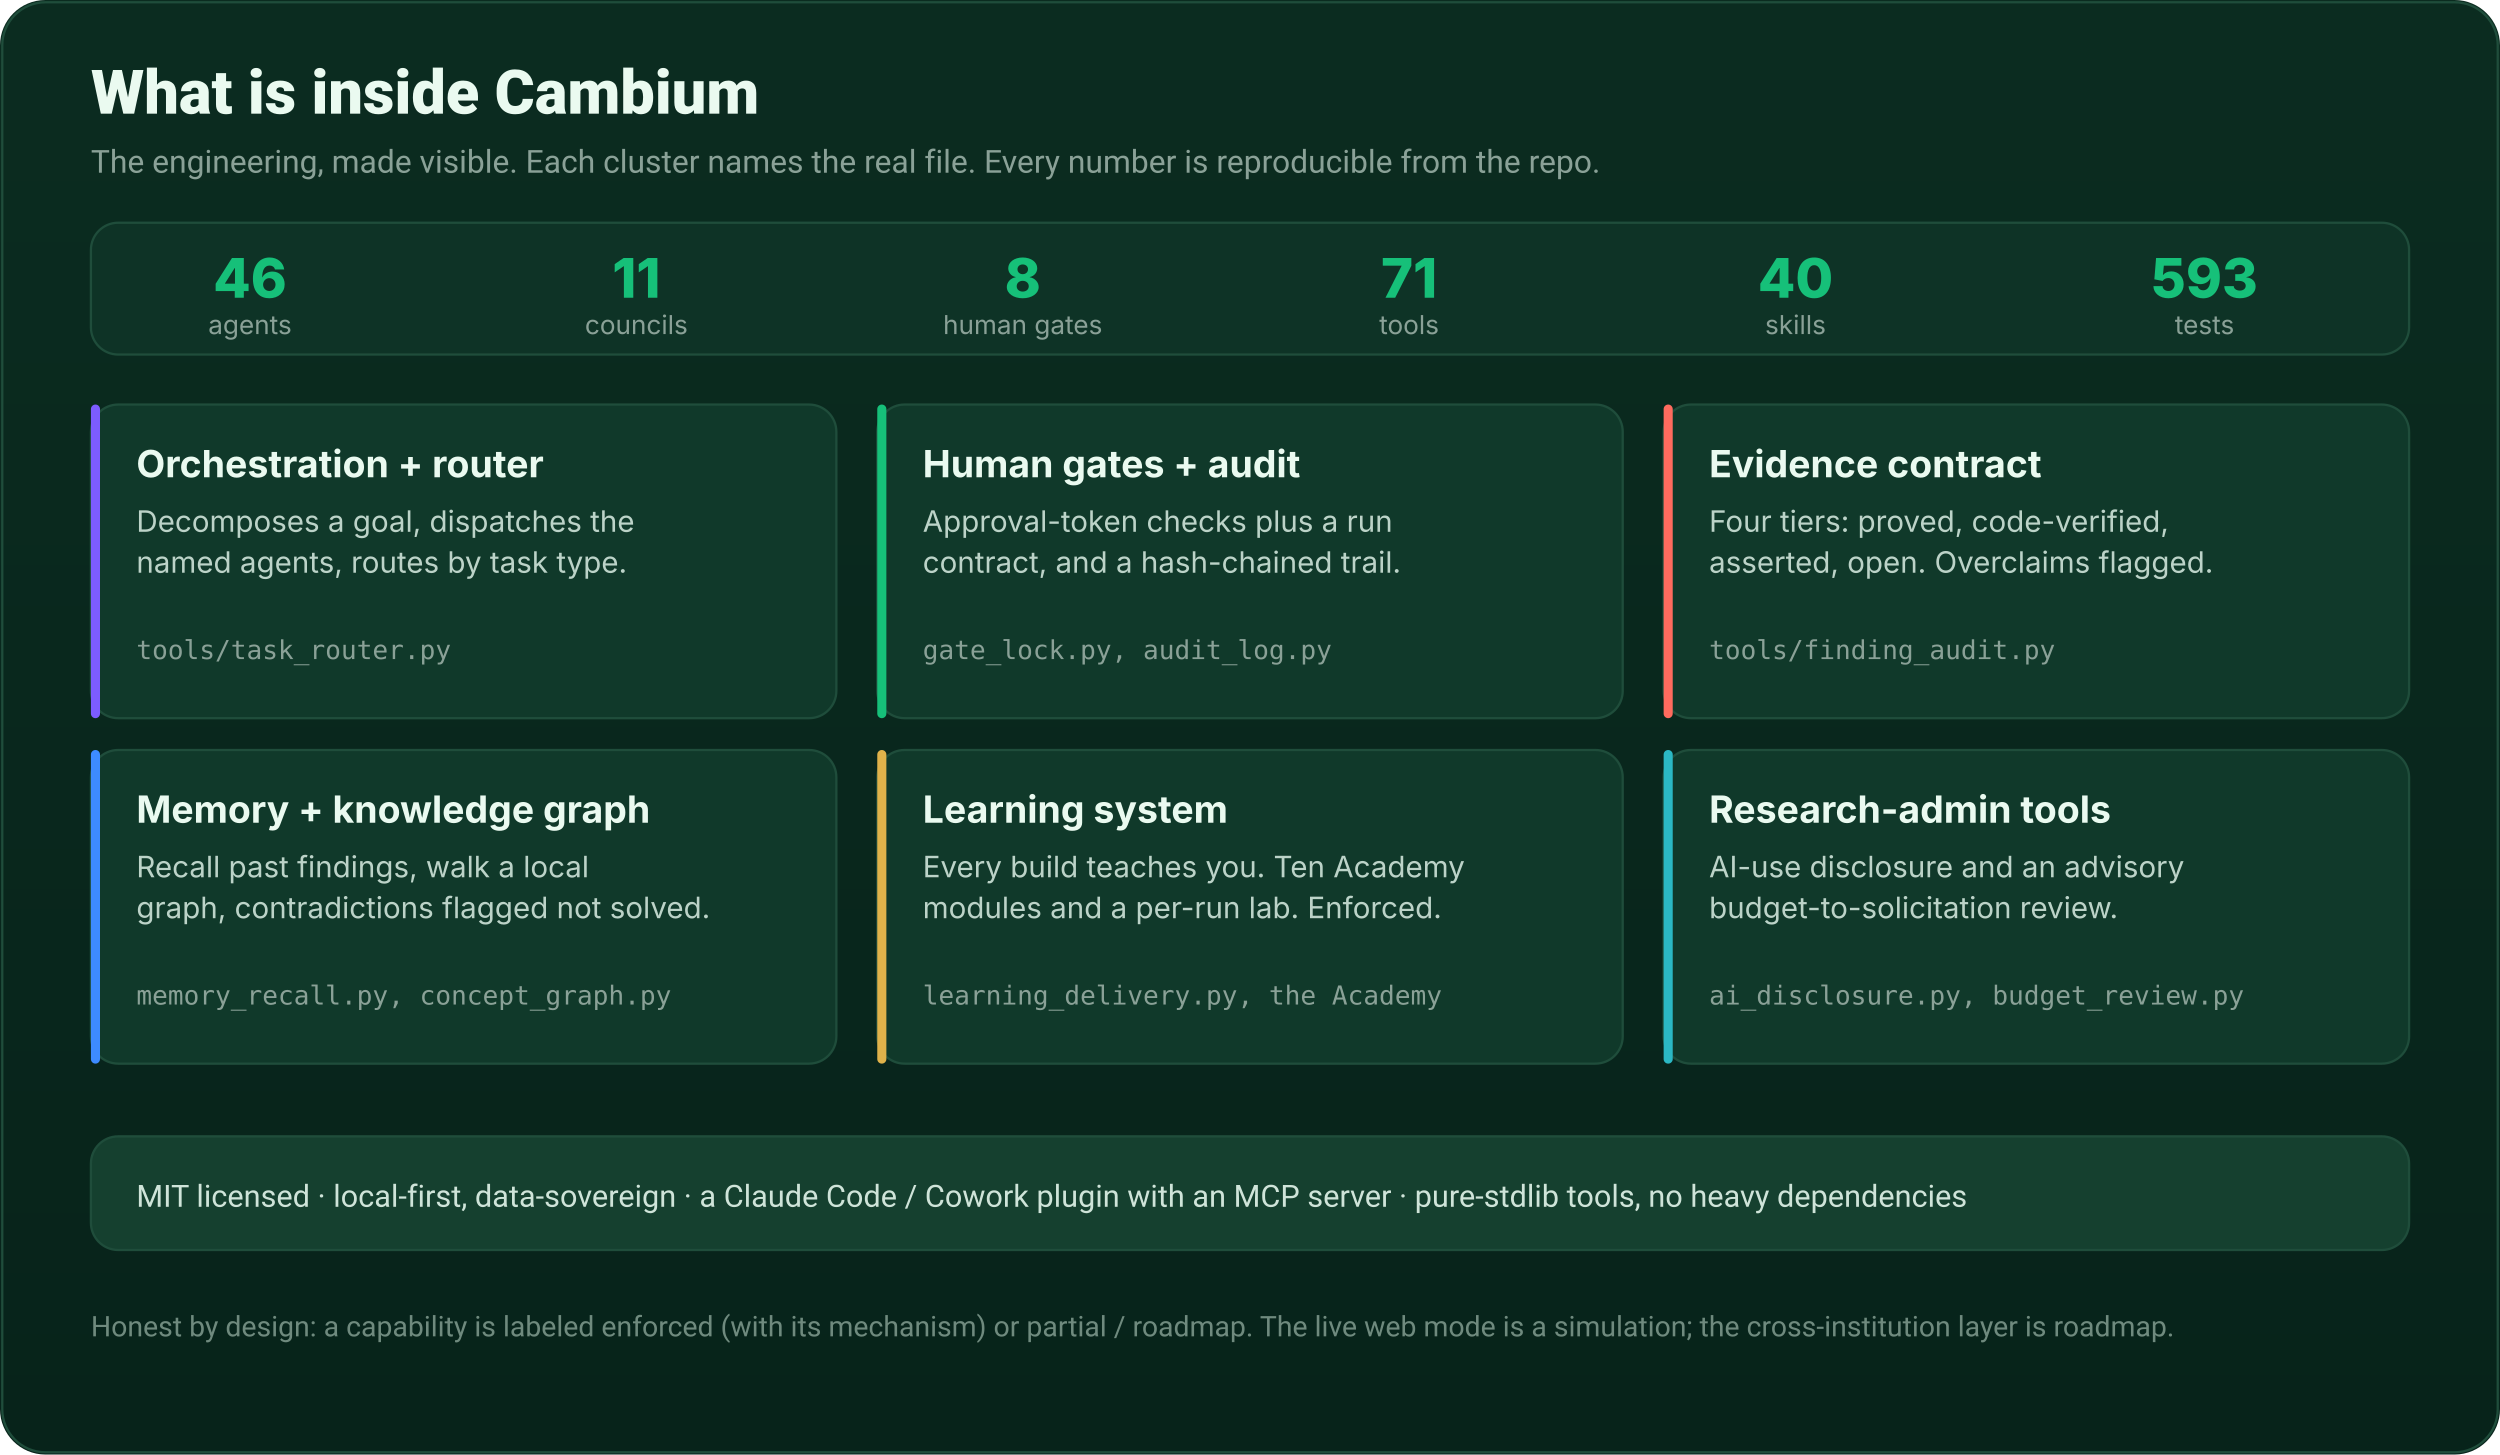
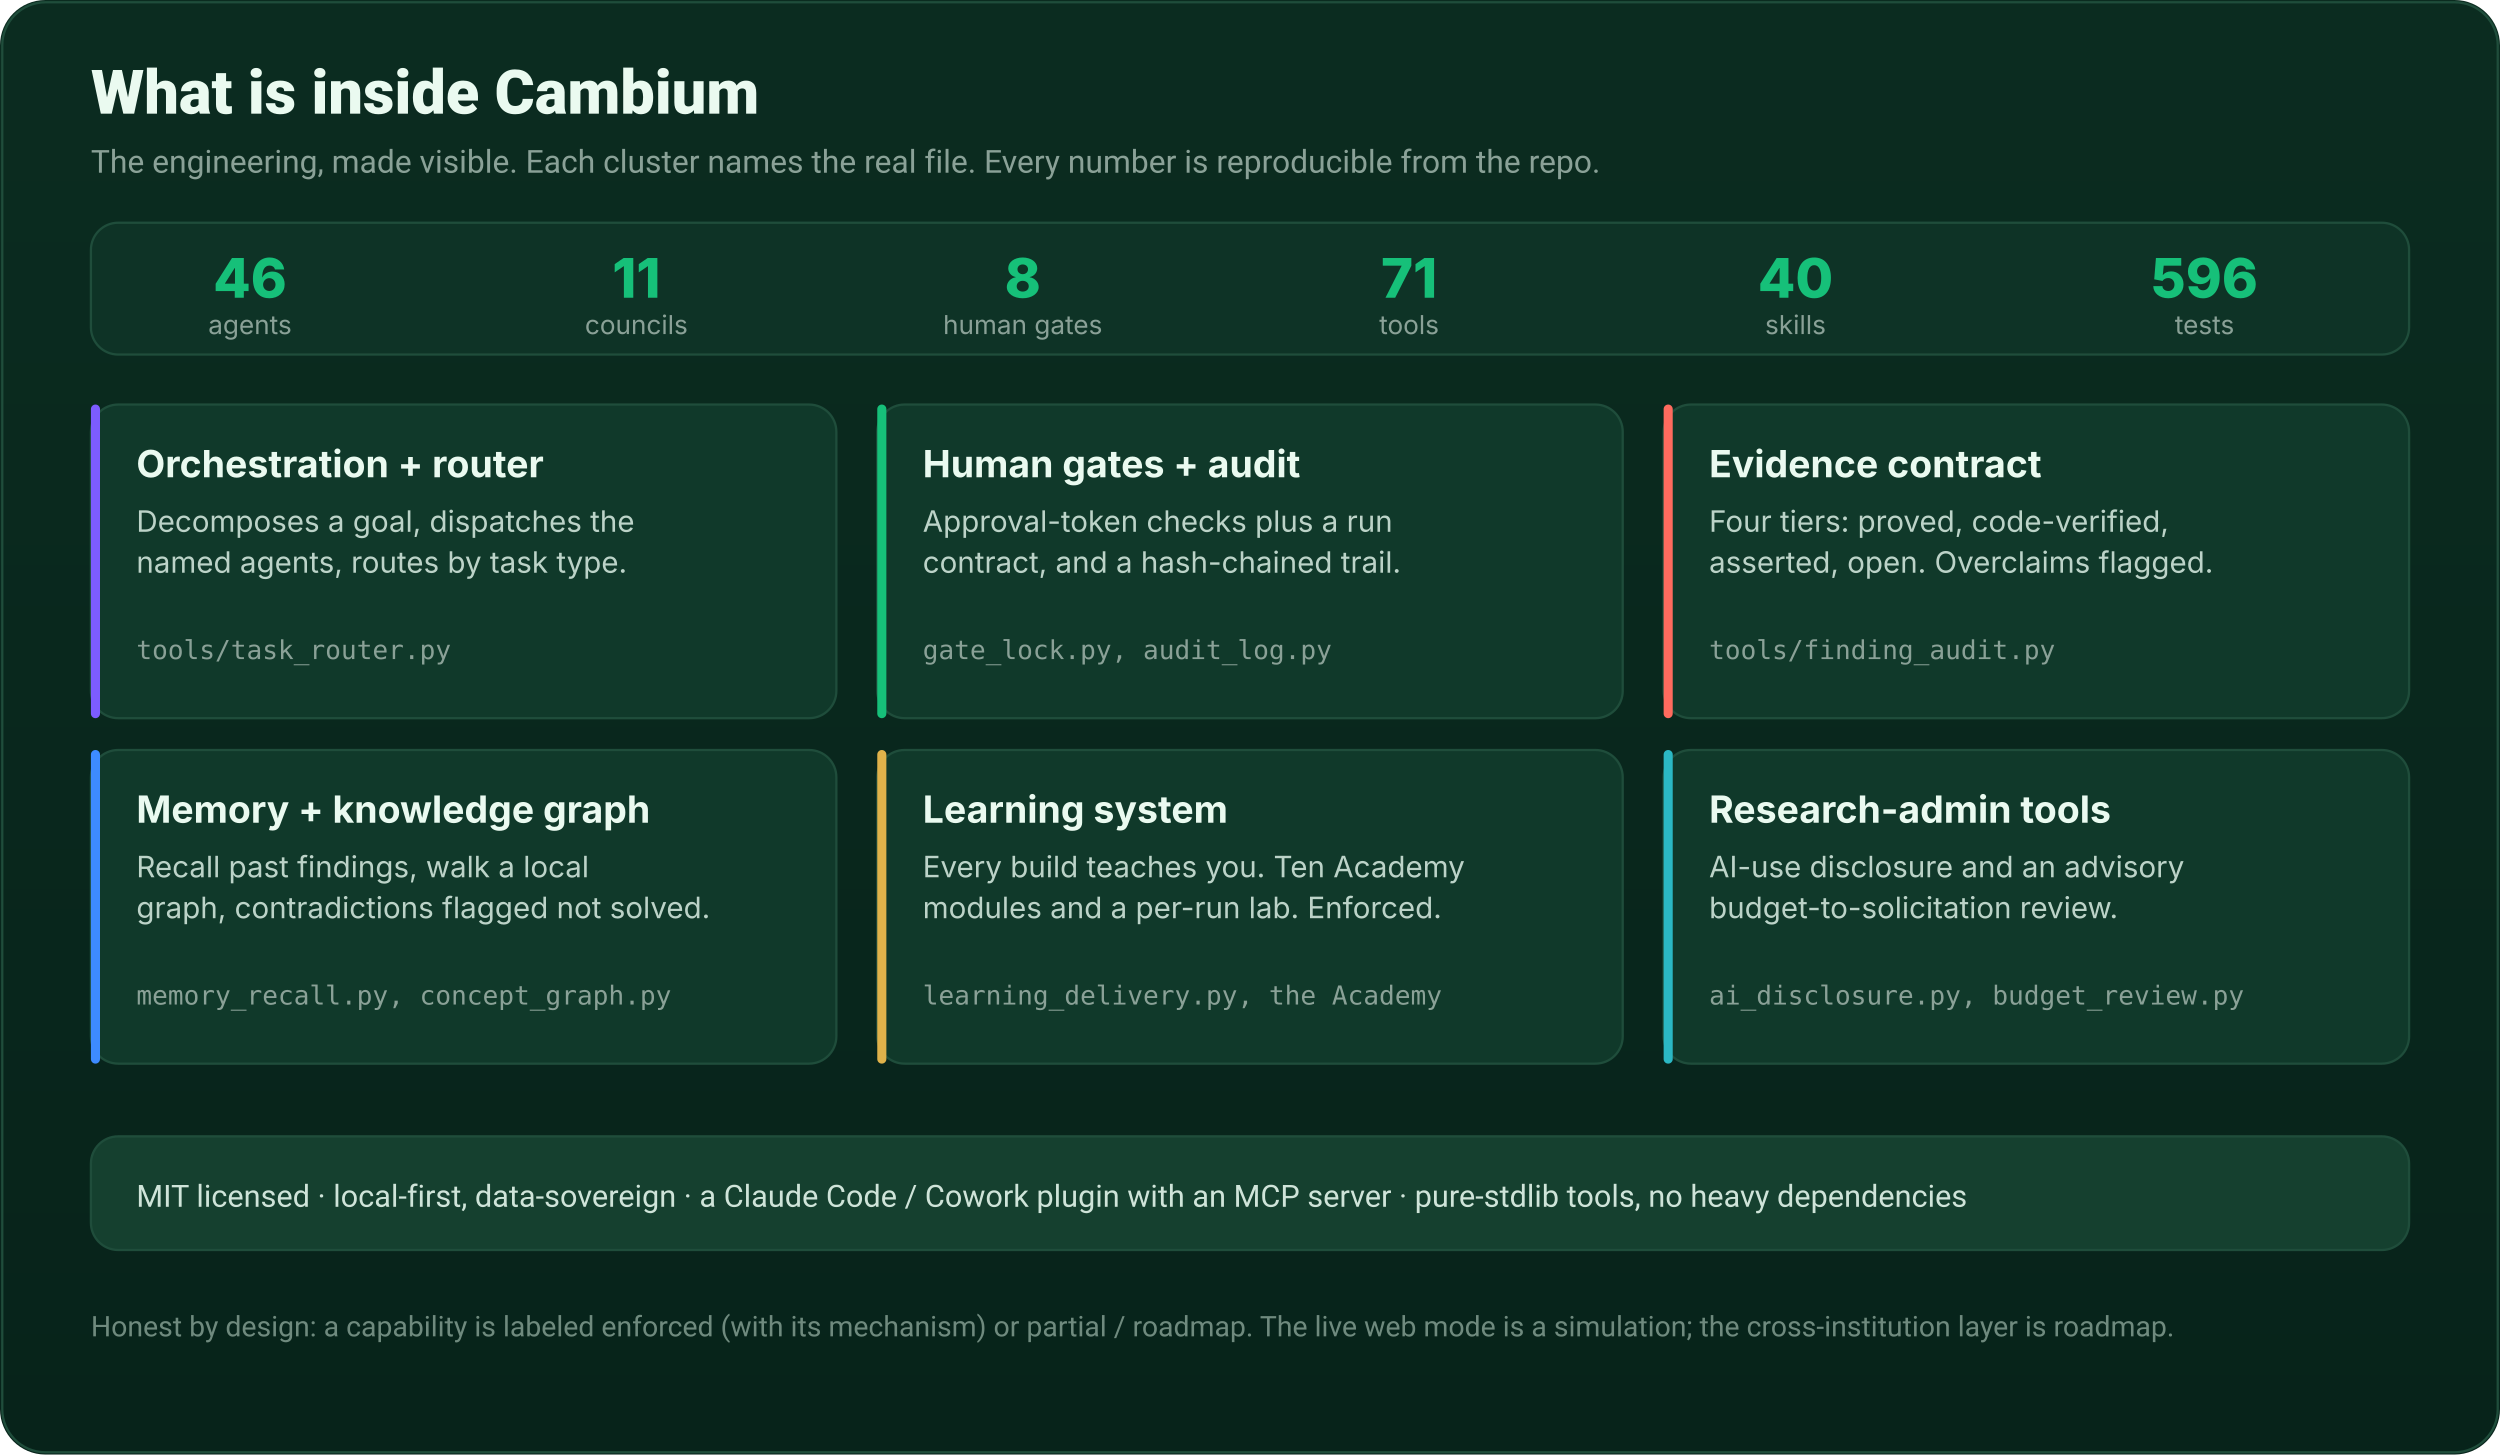
- <svg xmlns="http://www.w3.org/2000/svg" viewBox="0 0 1100 640" font-family="-apple-system,BlinkMacSystemFont,'Segoe UI',Roboto,Helvetica,Arial,sans-serif" role="img" aria-label="What is inside Cambium: capacity band (46 agents, 11 councils, 8 gates, 71 tools, 40 skills, 593 tests) and six engineering clusters: orchestration and router, human gates and audit, the evidence contract, memory and knowledge graph, the learning system, and research-administration tools, each naming its real file.">
+ <svg xmlns="http://www.w3.org/2000/svg" viewBox="0 0 1100 640" font-family="-apple-system,BlinkMacSystemFont,'Segoe UI',Roboto,Helvetica,Arial,sans-serif" role="img" aria-label="What is inside Cambium: capacity band (46 agents, 11 councils, 8 gates, 71 tools, 40 skills, 596 tests) and six engineering clusters: orchestration and router, human gates and audit, the evidence contract, memory and knowledge graph, the learning system, and research-administration tools, each naming its real file.">
  <defs>
    <linearGradient id="cbg" x1="0" y1="0" x2="0" y2="1">
      <stop offset="0%" stop-color="#0b2c20" />
      <stop offset="100%" stop-color="#07231a" />
    </linearGradient>
  </defs>
  <rect width="1100" height="640" rx="20" fill="url(#cbg)" />
  <rect x="1" y="1" width="1098" height="638" rx="19" fill="none" stroke="#1F4D3B" />
  <text x="40" y="50" font-size="27" font-weight="800" fill="#eafaf0">What is inside Cambium</text>
  <text x="40" y="76" font-size="14" fill="#8AA197">The engineering, made visible. Each cluster names the real file. Every number is reproducible from the repo.</text>
  <g transform="translate(40,98)">
    <rect width="1020" height="58" rx="12" fill="#0E3326" stroke="#1F4D3B" />
    <g font-family="-apple-system,Segoe UI,sans-serif">
      <text x="70" y="33" text-anchor="middle" font-size="24" font-weight="800" fill="#16C079">46</text>
      <text x="70" y="49" text-anchor="middle" font-size="11.5" fill="#8AA197">agents</text>
      <text x="240" y="33" text-anchor="middle" font-size="24" font-weight="800" fill="#16C079">11</text>
      <text x="240" y="49" text-anchor="middle" font-size="11.5" fill="#8AA197">councils</text>
      <text x="410" y="33" text-anchor="middle" font-size="24" font-weight="800" fill="#16C079">8</text>
      <text x="410" y="49" text-anchor="middle" font-size="11.5" fill="#8AA197">human gates</text>
      <text x="580" y="33" text-anchor="middle" font-size="24" font-weight="800" fill="#16C079">71</text>
      <text x="580" y="49" text-anchor="middle" font-size="11.5" fill="#8AA197">tools</text>
      <text x="750" y="33" text-anchor="middle" font-size="24" font-weight="800" fill="#16C079">40</text>
      <text x="750" y="49" text-anchor="middle" font-size="11.5" fill="#8AA197">skills</text>
-       <text x="930" y="33" text-anchor="middle" font-size="24" font-weight="800" fill="#16C079">593</text>
+       <text x="930" y="33" text-anchor="middle" font-size="24" font-weight="800" fill="#16C079">596</text>
      <text x="930" y="49" text-anchor="middle" font-size="11.5" fill="#8AA197">tests</text>
    </g>
  </g>
  <g font-family="-apple-system,Segoe UI,sans-serif">
    <g transform="translate(40,178)">
      <rect width="328" height="138" rx="12" fill="#10392a" stroke="#1F4D3B" stroke-left="3" />
      <rect width="4" height="138" rx="2" fill="#7C5CFF" />
      <text x="20" y="32" font-size="16.5" font-weight="700" fill="#eafaf0">Orchestration + router</text>
      <text x="20" y="56" font-size="13" fill="#bcd3c8">Decomposes a goal, dispatches the</text>
      <text x="20" y="74" font-size="13" fill="#bcd3c8">named agents, routes by task type.</text>
      <text x="20" y="112" font-size="11.5" font-family="ui-monospace,monospace" fill="#8AA197">tools/task_router.py</text>
    </g>
    <g transform="translate(386,178)">
      <rect width="328" height="138" rx="12" fill="#10392a" stroke="#1F4D3B" />
      <rect width="4" height="138" rx="2" fill="#16C079" />
      <text x="20" y="32" font-size="16.5" font-weight="700" fill="#eafaf0">Human gates + audit</text>
      <text x="20" y="56" font-size="13" fill="#bcd3c8">Approval-token checks plus a run</text>
      <text x="20" y="74" font-size="13" fill="#bcd3c8">contract, and a hash-chained trail.</text>
      <text x="20" y="112" font-size="11.5" font-family="ui-monospace,monospace" fill="#8AA197">gate_lock.py, audit_log.py</text>
    </g>
    <g transform="translate(732,178)">
      <rect width="328" height="138" rx="12" fill="#10392a" stroke="#1F4D3B" />
      <rect width="4" height="138" rx="2" fill="#FF6B5E" />
      <text x="20" y="32" font-size="16.5" font-weight="700" fill="#eafaf0">Evidence contract</text>
      <text x="20" y="56" font-size="13" fill="#bcd3c8">Four tiers: proved, code-verified,</text>
      <text x="20" y="74" font-size="13" fill="#bcd3c8">asserted, open. Overclaims flagged.</text>
      <text x="20" y="112" font-size="11.5" font-family="ui-monospace,monospace" fill="#8AA197">tools/finding_audit.py</text>
    </g>
    <g transform="translate(40,330)">
      <rect width="328" height="138" rx="12" fill="#10392a" stroke="#1F4D3B" />
      <rect width="4" height="138" rx="2" fill="#3D8BFF" />
      <text x="20" y="32" font-size="16.5" font-weight="700" fill="#eafaf0">Memory + knowledge graph</text>
      <text x="20" y="56" font-size="13" fill="#bcd3c8">Recall past findings, walk a local</text>
      <text x="20" y="74" font-size="13" fill="#bcd3c8">graph, contradictions flagged not solved.</text>
      <text x="20" y="112" font-size="11.5" font-family="ui-monospace,monospace" fill="#8AA197">memory_recall.py, concept_graph.py</text>
    </g>
    <g transform="translate(386,330)">
      <rect width="328" height="138" rx="12" fill="#10392a" stroke="#1F4D3B" />
      <rect width="4" height="138" rx="2" fill="#E0B24A" />
      <text x="20" y="32" font-size="16.5" font-weight="700" fill="#eafaf0">Learning system</text>
      <text x="20" y="56" font-size="13" fill="#bcd3c8">Every build teaches you. Ten Academy</text>
      <text x="20" y="74" font-size="13" fill="#bcd3c8">modules and a per-run lab. Enforced.</text>
      <text x="20" y="112" font-size="11.5" font-family="ui-monospace,monospace" fill="#8AA197">learning_delivery.py, the Academy</text>
    </g>
    <g transform="translate(732,330)">
      <rect width="328" height="138" rx="12" fill="#10392a" stroke="#1F4D3B" />
      <rect width="4" height="138" rx="2" fill="#2BB8C4" />
      <text x="20" y="32" font-size="16.5" font-weight="700" fill="#eafaf0">Research-admin tools</text>
      <text x="20" y="56" font-size="13" fill="#bcd3c8">AI-use disclosure and an advisory</text>
      <text x="20" y="74" font-size="13" fill="#bcd3c8">budget-to-solicitation review.</text>
      <text x="20" y="112" font-size="11.5" font-family="ui-monospace,monospace" fill="#8AA197">ai_disclosure.py, budget_review.py</text>
    </g>
  </g>
  <rect x="40" y="500" width="1020" height="50" rx="12" fill="#15402F" stroke="#1F4D3B" />
  <text x="60" y="531" font-size="13.5" fill="#cfe4d9">MIT licensed  ·  local-first, data-sovereign  ·  a Claude Code / Cowork plugin with an MCP server  ·  pure-stdlib tools, no heavy dependencies</text>
  <text x="40" y="588" font-size="12.5" fill="#6f8a7e">Honest by design: a capability is labeled enforced (with its mechanism) or partial / roadmap. The live web mode is a simulation; the cross-institution layer is roadmap.</text>
</svg>
